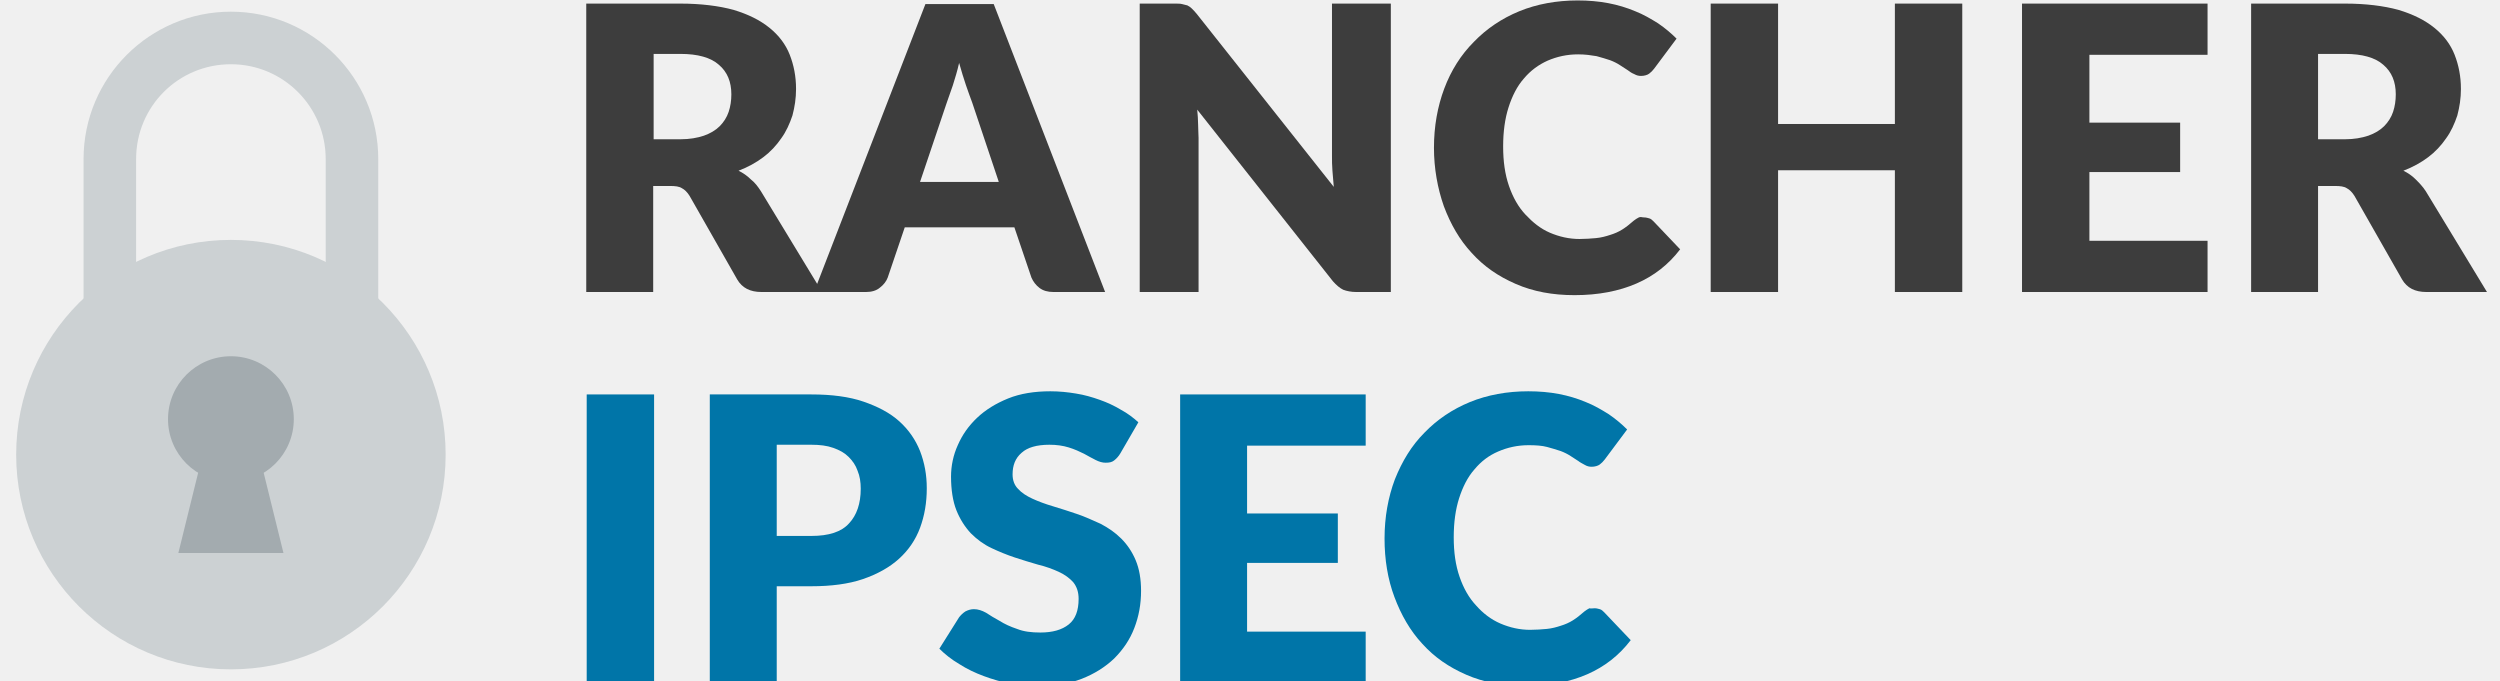
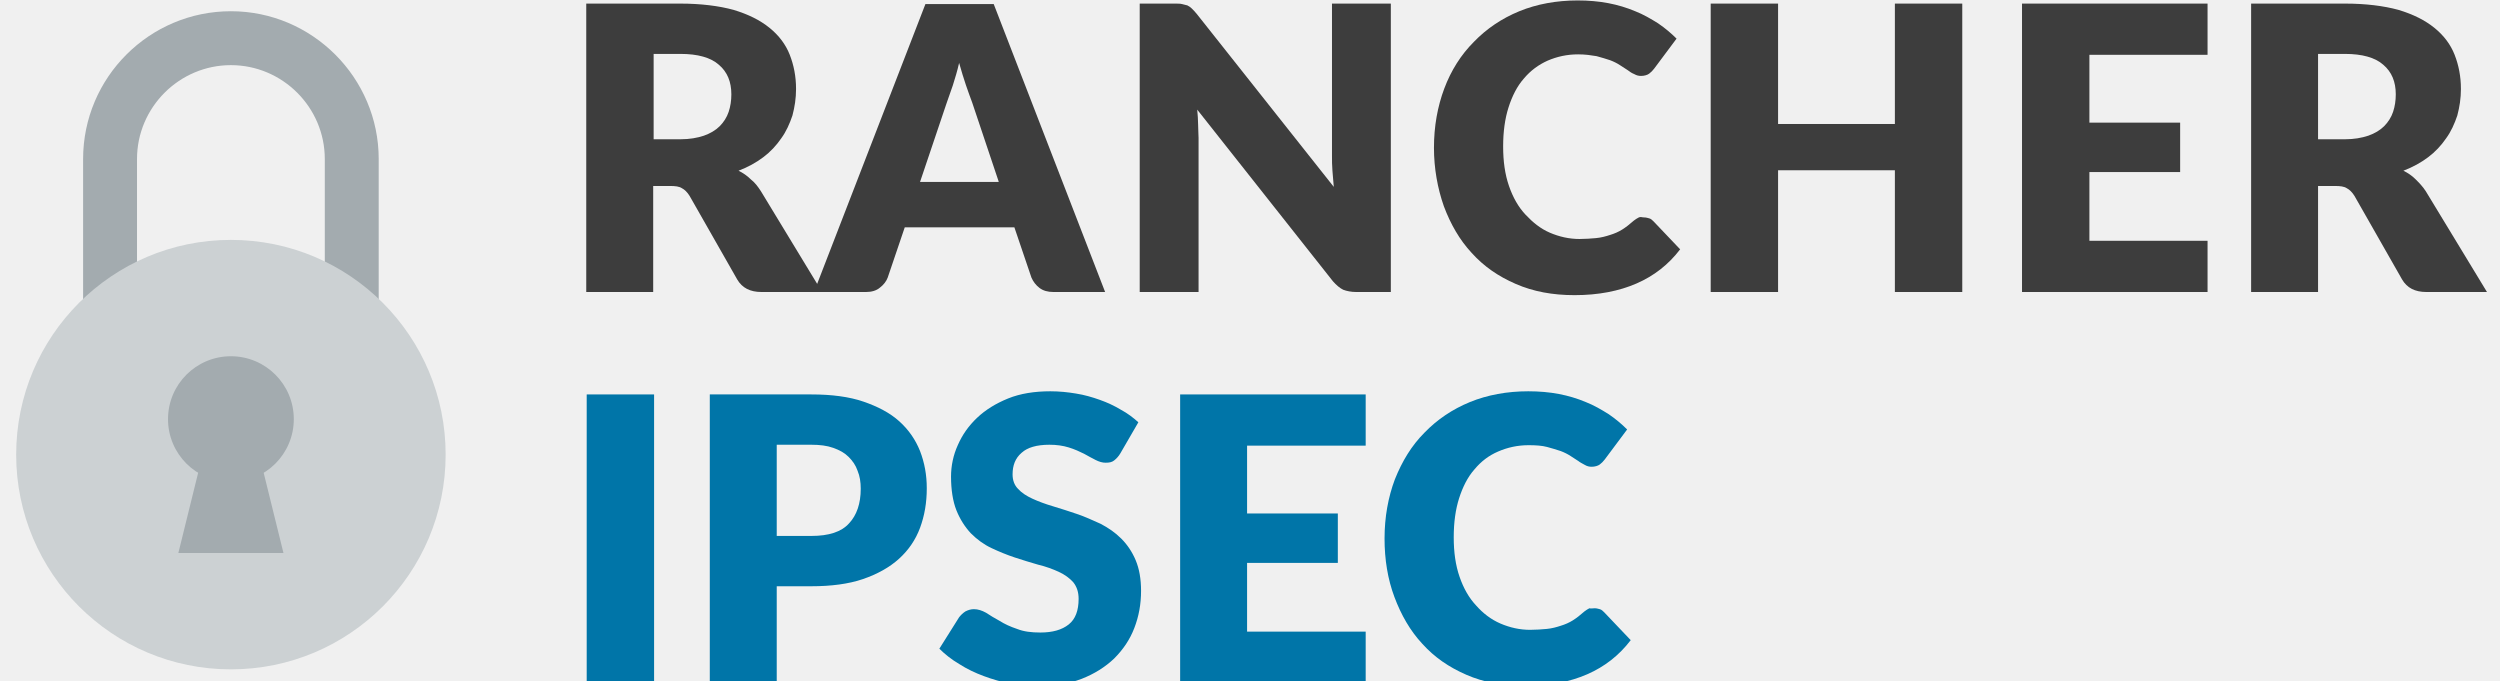
<svg xmlns="http://www.w3.org/2000/svg" version="1.1" id="Layer_1" x="0px" y="0px" viewBox="0 0 556.5 151.4" style="enable-background:new 0 0 556.5 151.4;" xml:space="preserve">
  <style type="text/css">
	.st0{fill:#3D3D3D;}
	.st1{fill:#0075A8;}
	.st2{fill:#CCD1D3;}
	.st3{fill:#0D5E8C;}
	.st4{fill:#0071BC;}
	.st5{fill:#FFFFFF;}
	.st6{fill:#BDC3C7;}
	.st7{fill:#F15354;}
	.st8{fill:#A3ABAF;}
- 	.st9{fill:#5C686F;}
- 	.st10{fill:#34495E;}
- 	.st11{fill:#21364A;}
+ 	.st9{fill:#58D68D;}
+ 	.st10{fill:#2ECC71;}
+ 	.st11{fill:#3498DB;}
+ 	.st12{fill:#EADF5A;}
+ 	.st13{fill:#F1C40F;}
+ 	.st14{fill:#2D8490;}
+ 	.st15{fill:#3A6F81;}
+ 	.st16{fill:#ECF0F1;}
+ 	.st17{opacity:0.2;fill:#78C9CF;}
</style>
  <g>
    <path class="st0" d="M183,65h-13.5c-2.5,0-4.3-0.9-5.4-2.8l-10.6-18.6c-0.5-0.8-1.1-1.4-1.7-1.7c-0.6-0.4-1.5-0.5-2.6-0.5h-3.8V65   h-14.9V0.8h20.9c4.6,0,8.6,0.5,11.9,1.4c3.3,1,5.9,2.3,8,4c2.1,1.7,3.6,3.7,4.5,6c0.9,2.3,1.4,4.8,1.4,7.6c0,2.1-0.3,4-0.8,5.9   c-0.6,1.8-1.4,3.6-2.5,5.1c-1.1,1.6-2.4,3-4,4.2c-1.6,1.2-3.4,2.2-5.5,3c1,0.5,1.9,1.1,2.7,1.9c0.9,0.7,1.6,1.6,2.3,2.7L183,65z    M151.5,31c2,0,3.7-0.3,5.2-0.8c1.4-0.5,2.6-1.2,3.5-2.1c0.9-0.9,1.6-2,2-3.2c0.4-1.2,0.6-2.5,0.6-3.9c0-2.8-0.9-5-2.8-6.6   c-1.8-1.6-4.7-2.4-8.5-2.4h-6v19H151.5z" />
    <path class="st0" d="M246,65h-11.5c-1.3,0-2.3-0.3-3.1-0.9c-0.8-0.6-1.4-1.4-1.8-2.3l-3.8-11.2h-24.4l-3.8,11.2   c-0.3,0.8-0.9,1.6-1.7,2.2c-0.8,0.7-1.9,1-3.1,1h-11.6l24.8-64.1h15.2L246,65z M222.3,40.4l-5.9-17.6c-0.4-1.1-0.9-2.4-1.4-3.9   c-0.5-1.5-1-3.1-1.5-4.9c-0.4,1.8-0.9,3.4-1.4,5c-0.5,1.5-1,2.8-1.4,4l-5.9,17.5H222.3z" />
    <path class="st0" d="M309.6,0.8V65h-7.7c-1.1,0-2.1-0.2-2.9-0.5c-0.8-0.4-1.5-1-2.3-1.9l-30.2-38.2c0.1,1.1,0.2,2.3,0.2,3.3   c0,1.1,0.1,2.1,0.1,3V65h-13.1V0.8h7.8c0.6,0,1.2,0,1.6,0.1s0.8,0.2,1.2,0.3c0.4,0.2,0.7,0.4,1,0.7s0.7,0.7,1.1,1.2l30.5,38.5   c-0.1-1.2-0.2-2.4-0.3-3.6c-0.1-1.2-0.1-2.3-0.1-3.3V0.8H309.6z" />
    <path class="st0" d="M366,48.4c0.4,0,0.7,0.1,1.1,0.2c0.4,0.1,0.7,0.4,1,0.7l5.9,6.2c-2.6,3.4-5.8,5.9-9.7,7.6s-8.5,2.6-13.8,2.6   c-4.9,0-9.2-0.8-13.1-2.5c-3.9-1.7-7.1-3.9-9.8-6.9c-2.7-2.9-4.7-6.4-6.2-10.4c-1.4-4-2.2-8.4-2.2-13c0-4.8,0.8-9.2,2.3-13.2   s3.7-7.5,6.6-10.4c2.8-2.9,6.2-5.2,10.1-6.8c3.9-1.6,8.3-2.4,13-2.4c2.4,0,4.7,0.2,6.8,0.6c2.1,0.4,4.1,1,6,1.8   c1.8,0.7,3.5,1.7,5.1,2.7c1.6,1.1,2.9,2.2,4.1,3.4l-5,6.7c-0.3,0.4-0.7,0.8-1.1,1.1c-0.4,0.3-1.1,0.5-1.8,0.5c-0.5,0-1-0.1-1.5-0.4   c-0.5-0.2-1-0.5-1.5-0.9c-0.5-0.3-1.1-0.7-1.7-1.1c-0.6-0.4-1.4-0.8-2.2-1.1c-0.9-0.3-1.9-0.6-3-0.9c-1.2-0.2-2.5-0.4-4.1-0.4   c-2.5,0-4.7,0.5-6.8,1.4c-2,0.9-3.8,2.2-5.3,4c-1.5,1.7-2.6,3.9-3.4,6.4c-0.8,2.5-1.2,5.4-1.2,8.7c0,3.3,0.4,6.2,1.3,8.8   c0.9,2.6,2.1,4.7,3.7,6.4s3.3,3.1,5.4,4c2.1,0.9,4.3,1.4,6.6,1.4c1.3,0,2.6-0.1,3.7-0.2c1.1-0.1,2.2-0.4,3.1-0.7   c1-0.3,1.9-0.7,2.7-1.2c0.8-0.5,1.7-1.2,2.6-2c0.4-0.3,0.7-0.5,1.1-0.7S365.5,48.4,366,48.4z" />
    <path class="st0" d="M436.8,0.8V65h-15V37.9h-26V65h-15V0.8h15v26.8h26V0.8H436.8z" />
    <path class="st0" d="M465.1,12.3v15h20.2v11h-20.2v15.3h26.3V65h-41.3V0.8h41.3v11.4H465.1z" />
    <path class="st0" d="M553.6,65h-13.5c-2.5,0-4.3-0.9-5.4-2.8l-10.6-18.6c-0.5-0.8-1.1-1.4-1.7-1.7c-0.6-0.4-1.5-0.5-2.6-0.5H516V65   h-14.9V0.8H522c4.6,0,8.6,0.5,11.9,1.4c3.3,1,5.9,2.3,8,4c2.1,1.7,3.6,3.7,4.5,6s1.4,4.8,1.4,7.6c0,2.1-0.3,4-0.8,5.9   c-0.6,1.8-1.4,3.6-2.5,5.1c-1.1,1.6-2.4,3-4,4.2s-3.4,2.2-5.5,3c1,0.5,1.9,1.1,2.7,1.9s1.6,1.6,2.3,2.7L553.6,65z M522,31   c2,0,3.7-0.3,5.2-0.8c1.4-0.5,2.6-1.2,3.5-2.1s1.6-2,2-3.2c0.4-1.2,0.6-2.5,0.6-3.9c0-2.8-0.9-5-2.8-6.6c-1.8-1.6-4.7-2.4-8.5-2.4   h-6v19H522z" />
    <path class="st1" d="M145.6,152h-15V87.8h15V152z" />
    <path class="st1" d="M180.6,87.8c4.5,0,8.4,0.5,11.6,1.6c3.2,1.1,5.9,2.5,8,4.4c2.1,1.9,3.6,4.1,4.6,6.6c1,2.6,1.5,5.3,1.5,8.3   c0,3.2-0.5,6.1-1.5,8.8c-1,2.7-2.6,5-4.7,6.9c-2.1,1.9-4.8,3.4-8,4.5c-3.2,1.1-7.1,1.6-11.5,1.6h-7.7V152H158V87.8H180.6z    M180.6,119.3c3.9,0,6.7-0.9,8.4-2.8c1.7-1.8,2.6-4.4,2.6-7.7c0-1.5-0.2-2.8-0.7-4c-0.4-1.2-1.1-2.2-2-3.1c-0.9-0.9-2-1.5-3.4-2   c-1.4-0.5-3-0.7-4.9-0.7h-7.7v20.3H180.6z" />
    <path class="st1" d="M249.4,100.9c-0.4,0.7-0.9,1.2-1.4,1.6c-0.5,0.4-1.1,0.5-1.9,0.5c-0.7,0-1.4-0.2-2.2-0.6   c-0.8-0.4-1.7-0.9-2.6-1.4c-1-0.5-2.1-1-3.4-1.4c-1.3-0.4-2.7-0.6-4.3-0.6c-2.8,0-4.9,0.6-6.2,1.8c-1.4,1.2-2,2.8-2,4.8   c0,1.3,0.4,2.4,1.2,3.2c0.8,0.9,1.9,1.6,3.2,2.2c1.3,0.6,2.9,1.2,4.6,1.7c1.7,0.5,3.5,1.1,5.3,1.7c1.8,0.6,3.5,1.4,5.3,2.2   c1.7,0.9,3.2,1.9,4.6,3.3c1.3,1.3,2.4,2.9,3.2,4.8c0.8,1.9,1.2,4.2,1.2,6.8c0,3-0.5,5.7-1.5,8.3c-1,2.6-2.5,4.8-4.5,6.8   c-2,1.9-4.4,3.4-7.2,4.5c-2.9,1.1-6.1,1.7-9.7,1.7c-2,0-4-0.2-6.1-0.6c-2.1-0.4-4.1-1-6-1.7s-3.8-1.6-5.5-2.7   c-1.7-1-3.2-2.2-4.4-3.4l4.4-7c0.4-0.5,0.8-0.9,1.4-1.3c0.6-0.3,1.2-0.5,1.9-0.5c0.9,0,1.8,0.3,2.7,0.8c0.9,0.6,1.9,1.2,3,1.8   c1.1,0.7,2.4,1.3,3.9,1.8c1.5,0.6,3.2,0.8,5.2,0.8c2.7,0,4.8-0.6,6.3-1.8c1.5-1.2,2.2-3.1,2.2-5.7c0-1.5-0.4-2.7-1.2-3.7   c-0.8-0.9-1.9-1.7-3.2-2.3c-1.3-0.6-2.9-1.2-4.6-1.6c-1.7-0.5-3.4-1-5.2-1.6c-1.8-0.6-3.5-1.3-5.2-2.1c-1.7-0.8-3.2-1.9-4.6-3.3   c-1.3-1.4-2.4-3.1-3.2-5.1c-0.8-2-1.2-4.6-1.2-7.5c0-2.4,0.5-4.8,1.5-7c1-2.3,2.4-4.3,4.3-6.1c1.9-1.8,4.2-3.2,6.9-4.3   c2.7-1.1,5.9-1.6,9.4-1.6c2,0,3.9,0.2,5.7,0.5c1.9,0.3,3.6,0.8,5.3,1.4c1.7,0.6,3.2,1.3,4.7,2.2c1.5,0.8,2.8,1.8,3.9,2.8   L249.4,100.9z" />
    <path class="st1" d="M277.6,99.3v15h20.2v11h-20.2v15.3H304V152h-41.3V87.8H304v11.4H277.6z" />
    <path class="st1" d="M355,135.4c0.4,0,0.7,0.1,1.1,0.2c0.4,0.1,0.7,0.4,1,0.7l5.9,6.2c-2.6,3.4-5.8,5.9-9.7,7.6s-8.5,2.6-13.8,2.6   c-4.9,0-9.2-0.8-13.1-2.5c-3.9-1.7-7.1-3.9-9.8-6.9c-2.7-2.9-4.7-6.4-6.2-10.4s-2.2-8.4-2.2-13c0-4.8,0.8-9.2,2.3-13.2   c1.6-4,3.7-7.5,6.6-10.4c2.8-2.9,6.2-5.2,10.1-6.8c3.9-1.6,8.3-2.4,13-2.4c2.4,0,4.7,0.2,6.8,0.6c2.1,0.4,4.1,1,6,1.8   c1.8,0.7,3.5,1.7,5.1,2.7c1.6,1.1,2.9,2.2,4.1,3.4l-5,6.7c-0.3,0.4-0.7,0.8-1.1,1.1c-0.4,0.3-1.1,0.5-1.8,0.5c-0.5,0-1-0.1-1.5-0.4   s-1-0.5-1.5-0.9c-0.5-0.3-1.1-0.7-1.7-1.1c-0.6-0.4-1.4-0.8-2.2-1.1c-0.9-0.3-1.9-0.6-3-0.9s-2.5-0.4-4.1-0.4   c-2.5,0-4.7,0.5-6.8,1.4s-3.8,2.2-5.3,4c-1.5,1.7-2.6,3.9-3.4,6.4c-0.8,2.5-1.2,5.4-1.2,8.7c0,3.3,0.4,6.2,1.3,8.8   c0.9,2.6,2.1,4.7,3.7,6.4c1.5,1.7,3.3,3.1,5.4,4c2.1,0.9,4.3,1.4,6.6,1.4c1.3,0,2.6-0.1,3.7-0.2c1.1-0.1,2.2-0.4,3.1-0.7   c1-0.3,1.9-0.7,2.7-1.2c0.8-0.5,1.7-1.2,2.6-2c0.4-0.3,0.7-0.5,1.1-0.7C354.1,135.5,354.6,135.4,355,135.4z" />
  </g>
+   <path class="st8" d="M84.3,75.8h-12V35.4c0-11.5-9.4-20.9-20.9-20.9s-20.9,9.4-20.9,20.9v40.5h-12V35.4c0-18.2,14.8-32.9,32.9-32.9  s32.9,14.8,32.9,32.9V75.8z" />
  <g>
-     <path class="st2" d="M84.2,75.8H72.5V35.4c0-11.6-9.4-21.1-21.1-21.1s-21.1,9.4-21.1,21.1v40.5H18.6V35.4   c0-18.1,14.7-32.8,32.8-32.8s32.8,14.7,32.8,32.8V75.8z" />
+     <circle class="st2" cx="51.4" cy="101.2" r="47.8" />
    <g>
-       <circle class="st2" cx="51.4" cy="101.2" r="47.8" />
-       <g>
-         <circle class="st8" cx="51.4" cy="93.3" r="14" />
-         <polygon class="st8" points="63.1,123.1 39.7,123.1 45.5,99.6 57.3,99.6    " />
-       </g>
+       <circle class="st8" cx="51.4" cy="93.3" r="14" />
+       <polygon class="st8" points="63.1,123.1 39.7,123.1 45.5,99.6 57.3,99.6   " />
    </g>
  </g>
</svg>
